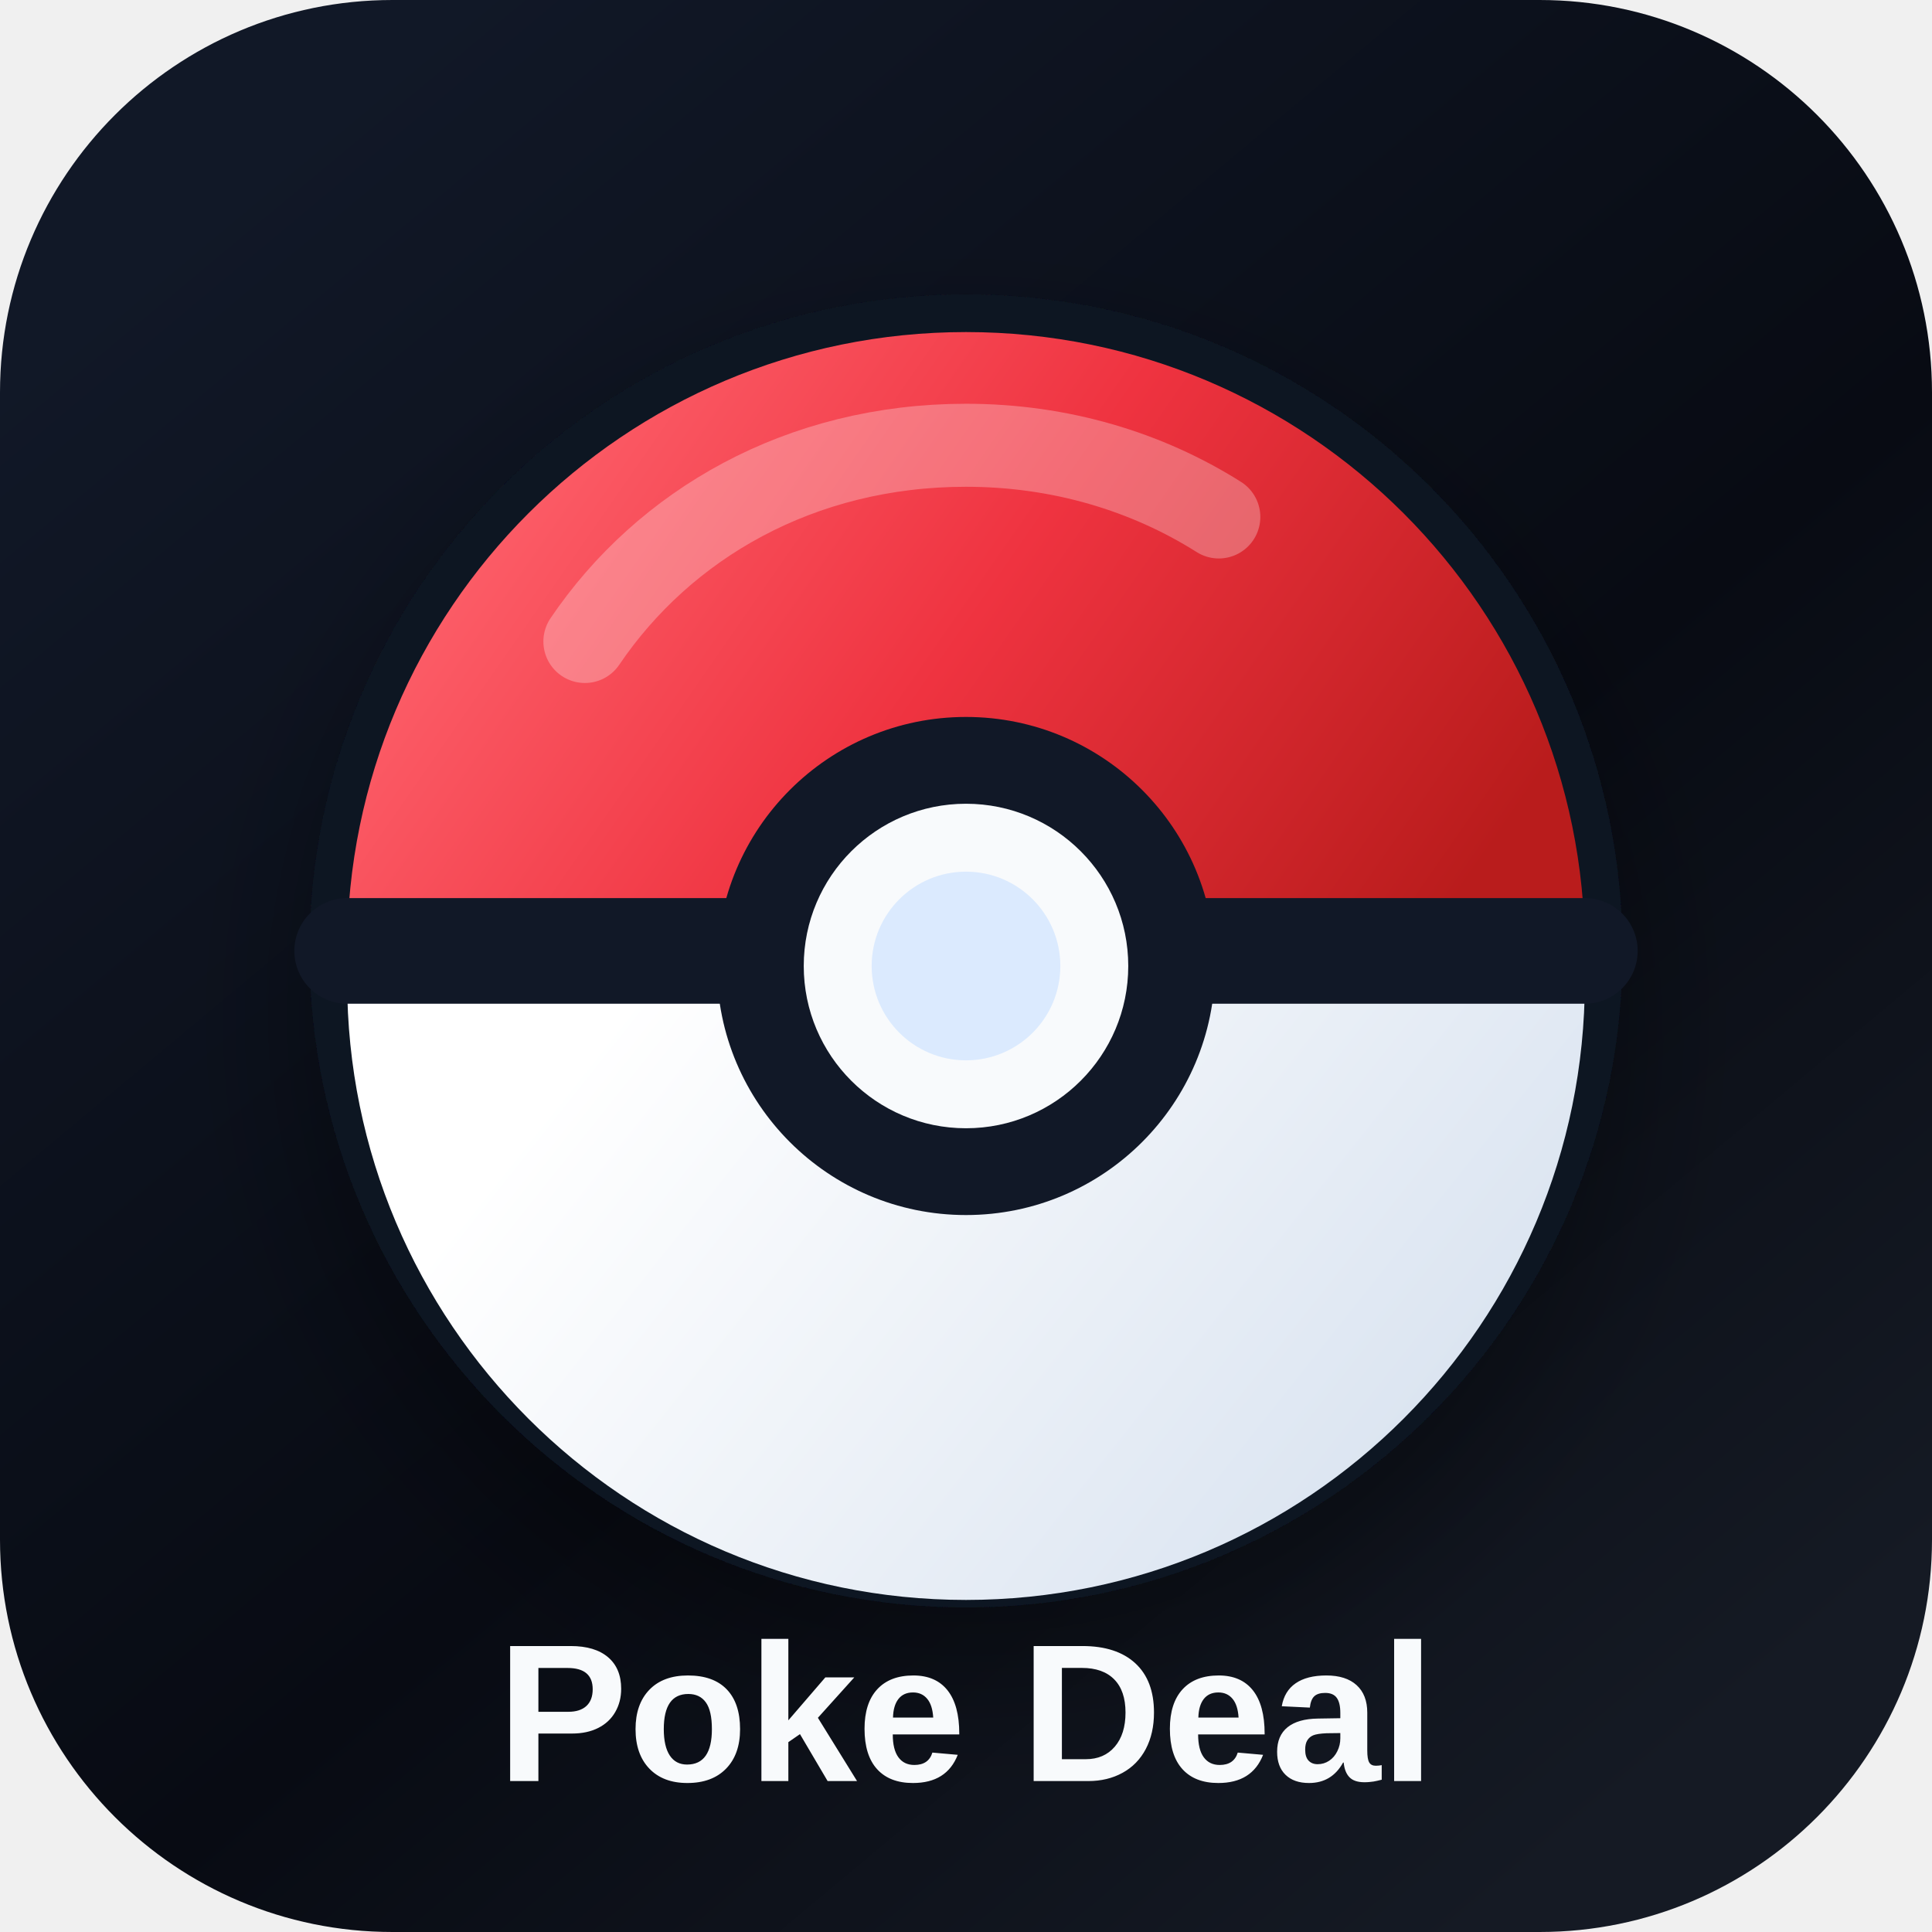
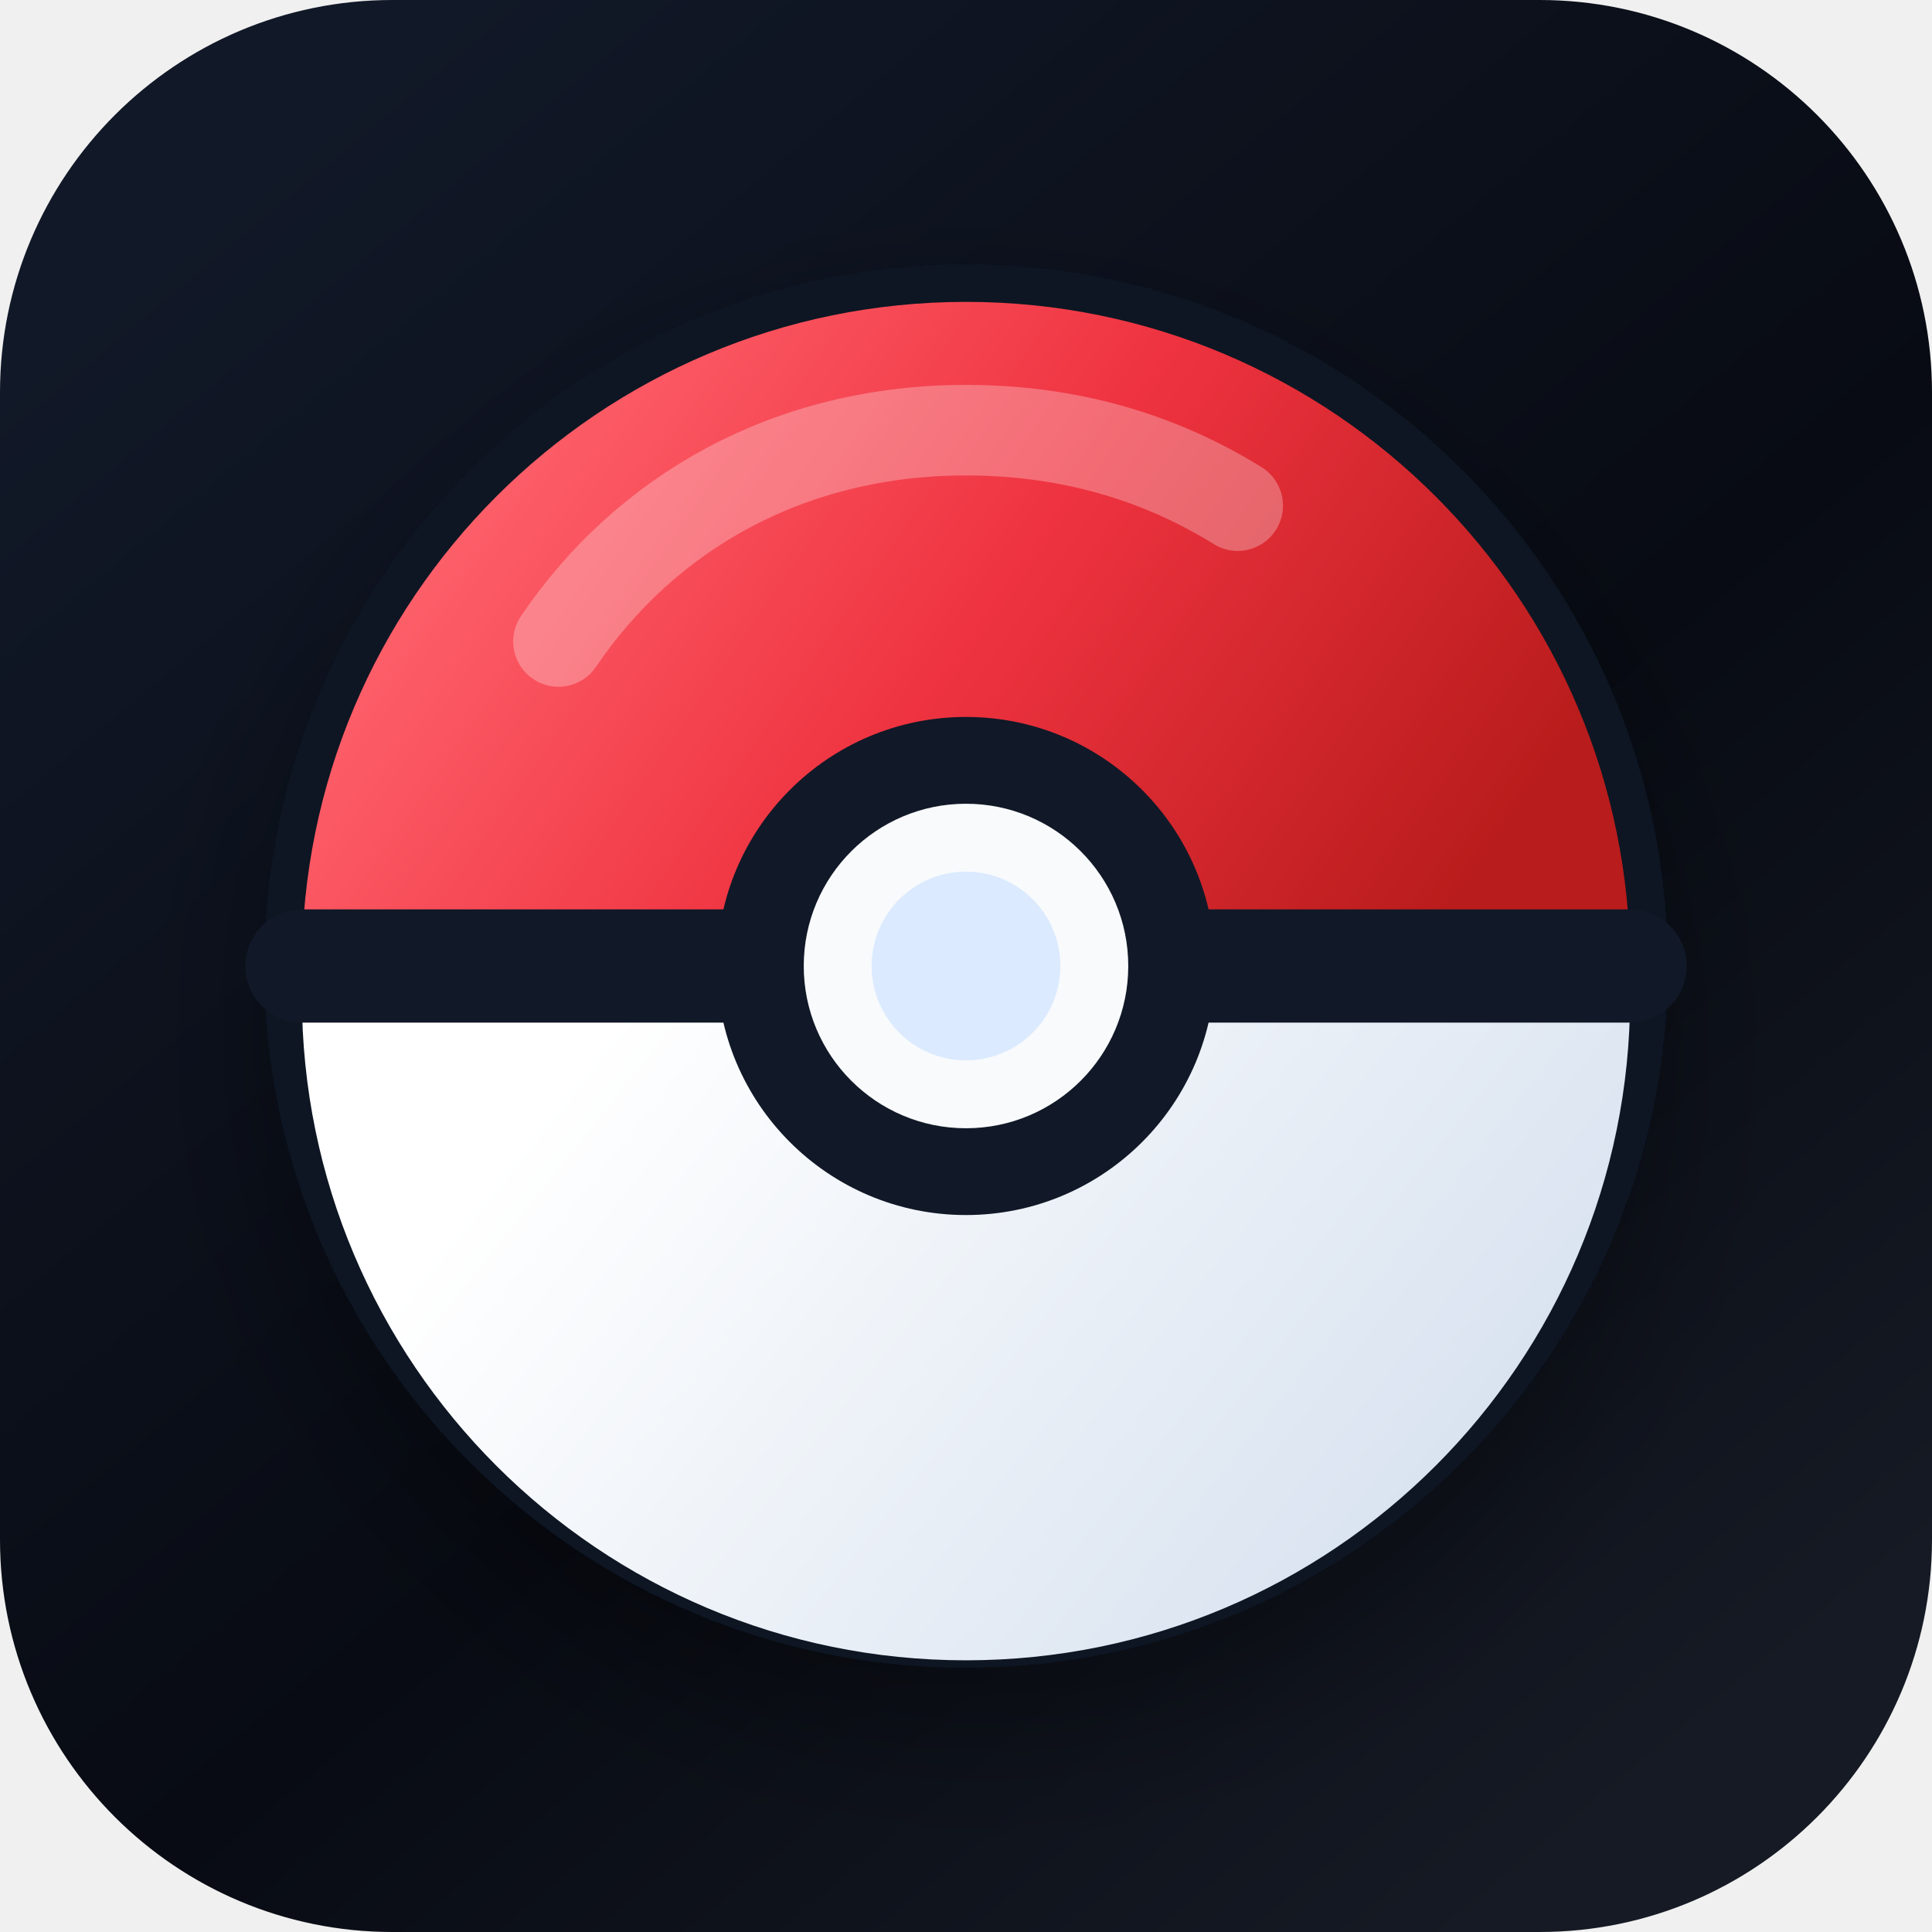
<svg xmlns="http://www.w3.org/2000/svg" viewBox="0 0 512 512" role="img" aria-label="Poke Deal">
  <defs>
    <linearGradient id="bg" x1="74" y1="38" x2="438" y2="474" gradientUnits="userSpaceOnUse">
      <stop stop-color="#111827" />
      <stop offset=".58" stop-color="#080b13" />
      <stop offset="1" stop-color="#151a24" />
    </linearGradient>
    <linearGradient id="red" x1="136" y1="82" x2="378" y2="250" gradientUnits="userSpaceOnUse">
      <stop stop-color="#ff6670" />
      <stop offset=".5" stop-color="#ef3340" />
      <stop offset="1" stop-color="#b91c1c" />
    </linearGradient>
    <linearGradient id="white" x1="164" y1="268" x2="360" y2="424" gradientUnits="userSpaceOnUse">
      <stop stop-color="#ffffff" />
      <stop offset="1" stop-color="#d9e3f0" />
    </linearGradient>
    <filter id="shadow" x="-20%" y="-20%" width="140%" height="140%">
      <feDropShadow dx="0" dy="18" stdDeviation="18" flood-color="#000000" flood-opacity=".35" />
    </filter>
  </defs>
  <rect width="512" height="512" rx="104" fill="url(#bg)" />
-   <circle cx="256" cy="252" r="174" fill="#0b1220" filter="url(#shadow)" />
-   <path d="M92 252a164 164 0 0 1 328 0H92Z" fill="url(#red)" />
-   <path d="M92 260a164 164 0 0 0 328 0H92Z" fill="url(#white)" />
-   <path d="M92 252h328" stroke="#111827" stroke-width="28" stroke-linecap="round" />
+   <circle cx="256" cy="256" r="186" fill="#0b1220" filter="url(#shadow)" />
+   <path d="M80 256a176 176 0 0 1 352 0H80Z" fill="url(#red)" />
+   <path d="M80 264a176 176 0 0 0 352 0H80Z" fill="url(#white)" />
+   <path d="M80 256h352" stroke="#111827" stroke-width="30" stroke-linecap="round" />
  <circle cx="256" cy="256" r="66" fill="#111827" />
  <circle cx="256" cy="256" r="43" fill="#f8fafc" />
  <circle cx="256" cy="256" r="25" fill="#dbeafe" />
-   <path d="M155 170c21-31 57-52 101-52 25 0 48 7 67 19" fill="none" stroke="#ffffff" stroke-width="22" stroke-linecap="round" opacity=".28" />
-   <text x="256" y="472" text-anchor="middle" font-family="Avenir Next, Arial, sans-serif" font-size="52" font-weight="800" letter-spacing="0" fill="#f8fafc">Poke Deal</text>
+   <path d="M148 170c23-34 61-56 108-56 27 0 51 7 72 20" fill="none" stroke="#ffffff" stroke-width="24" stroke-linecap="round" opacity=".28" />
</svg>
